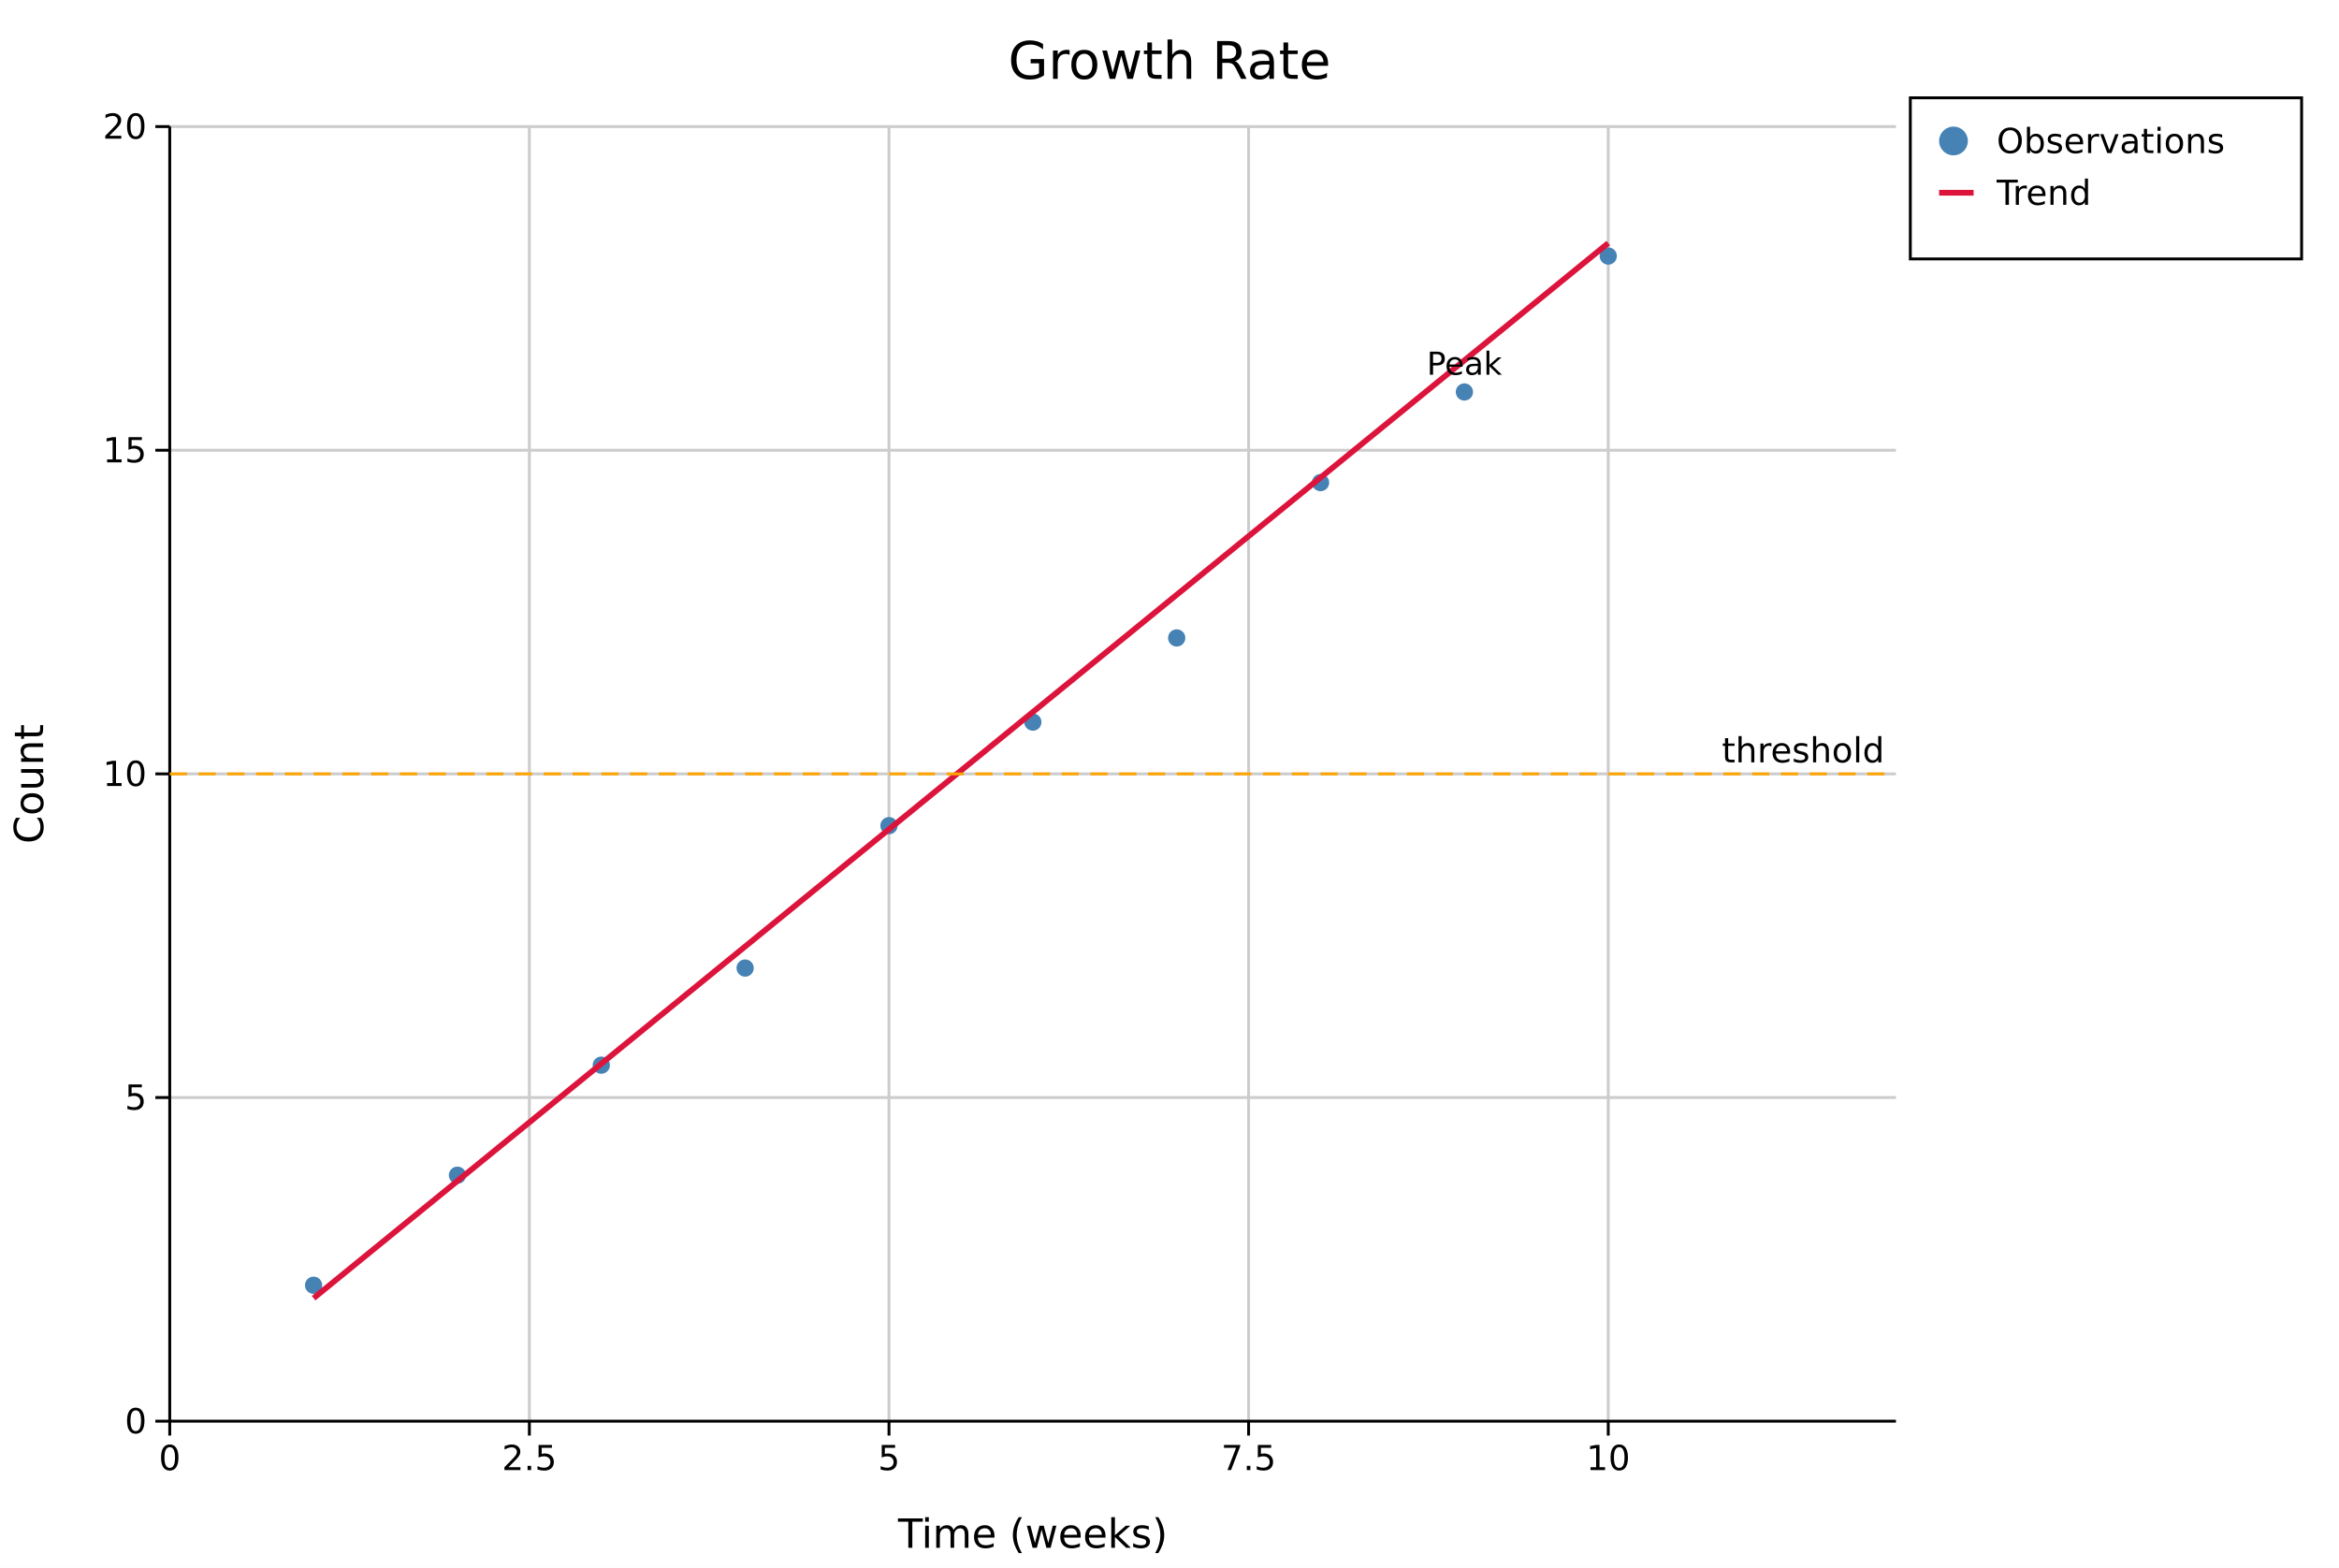
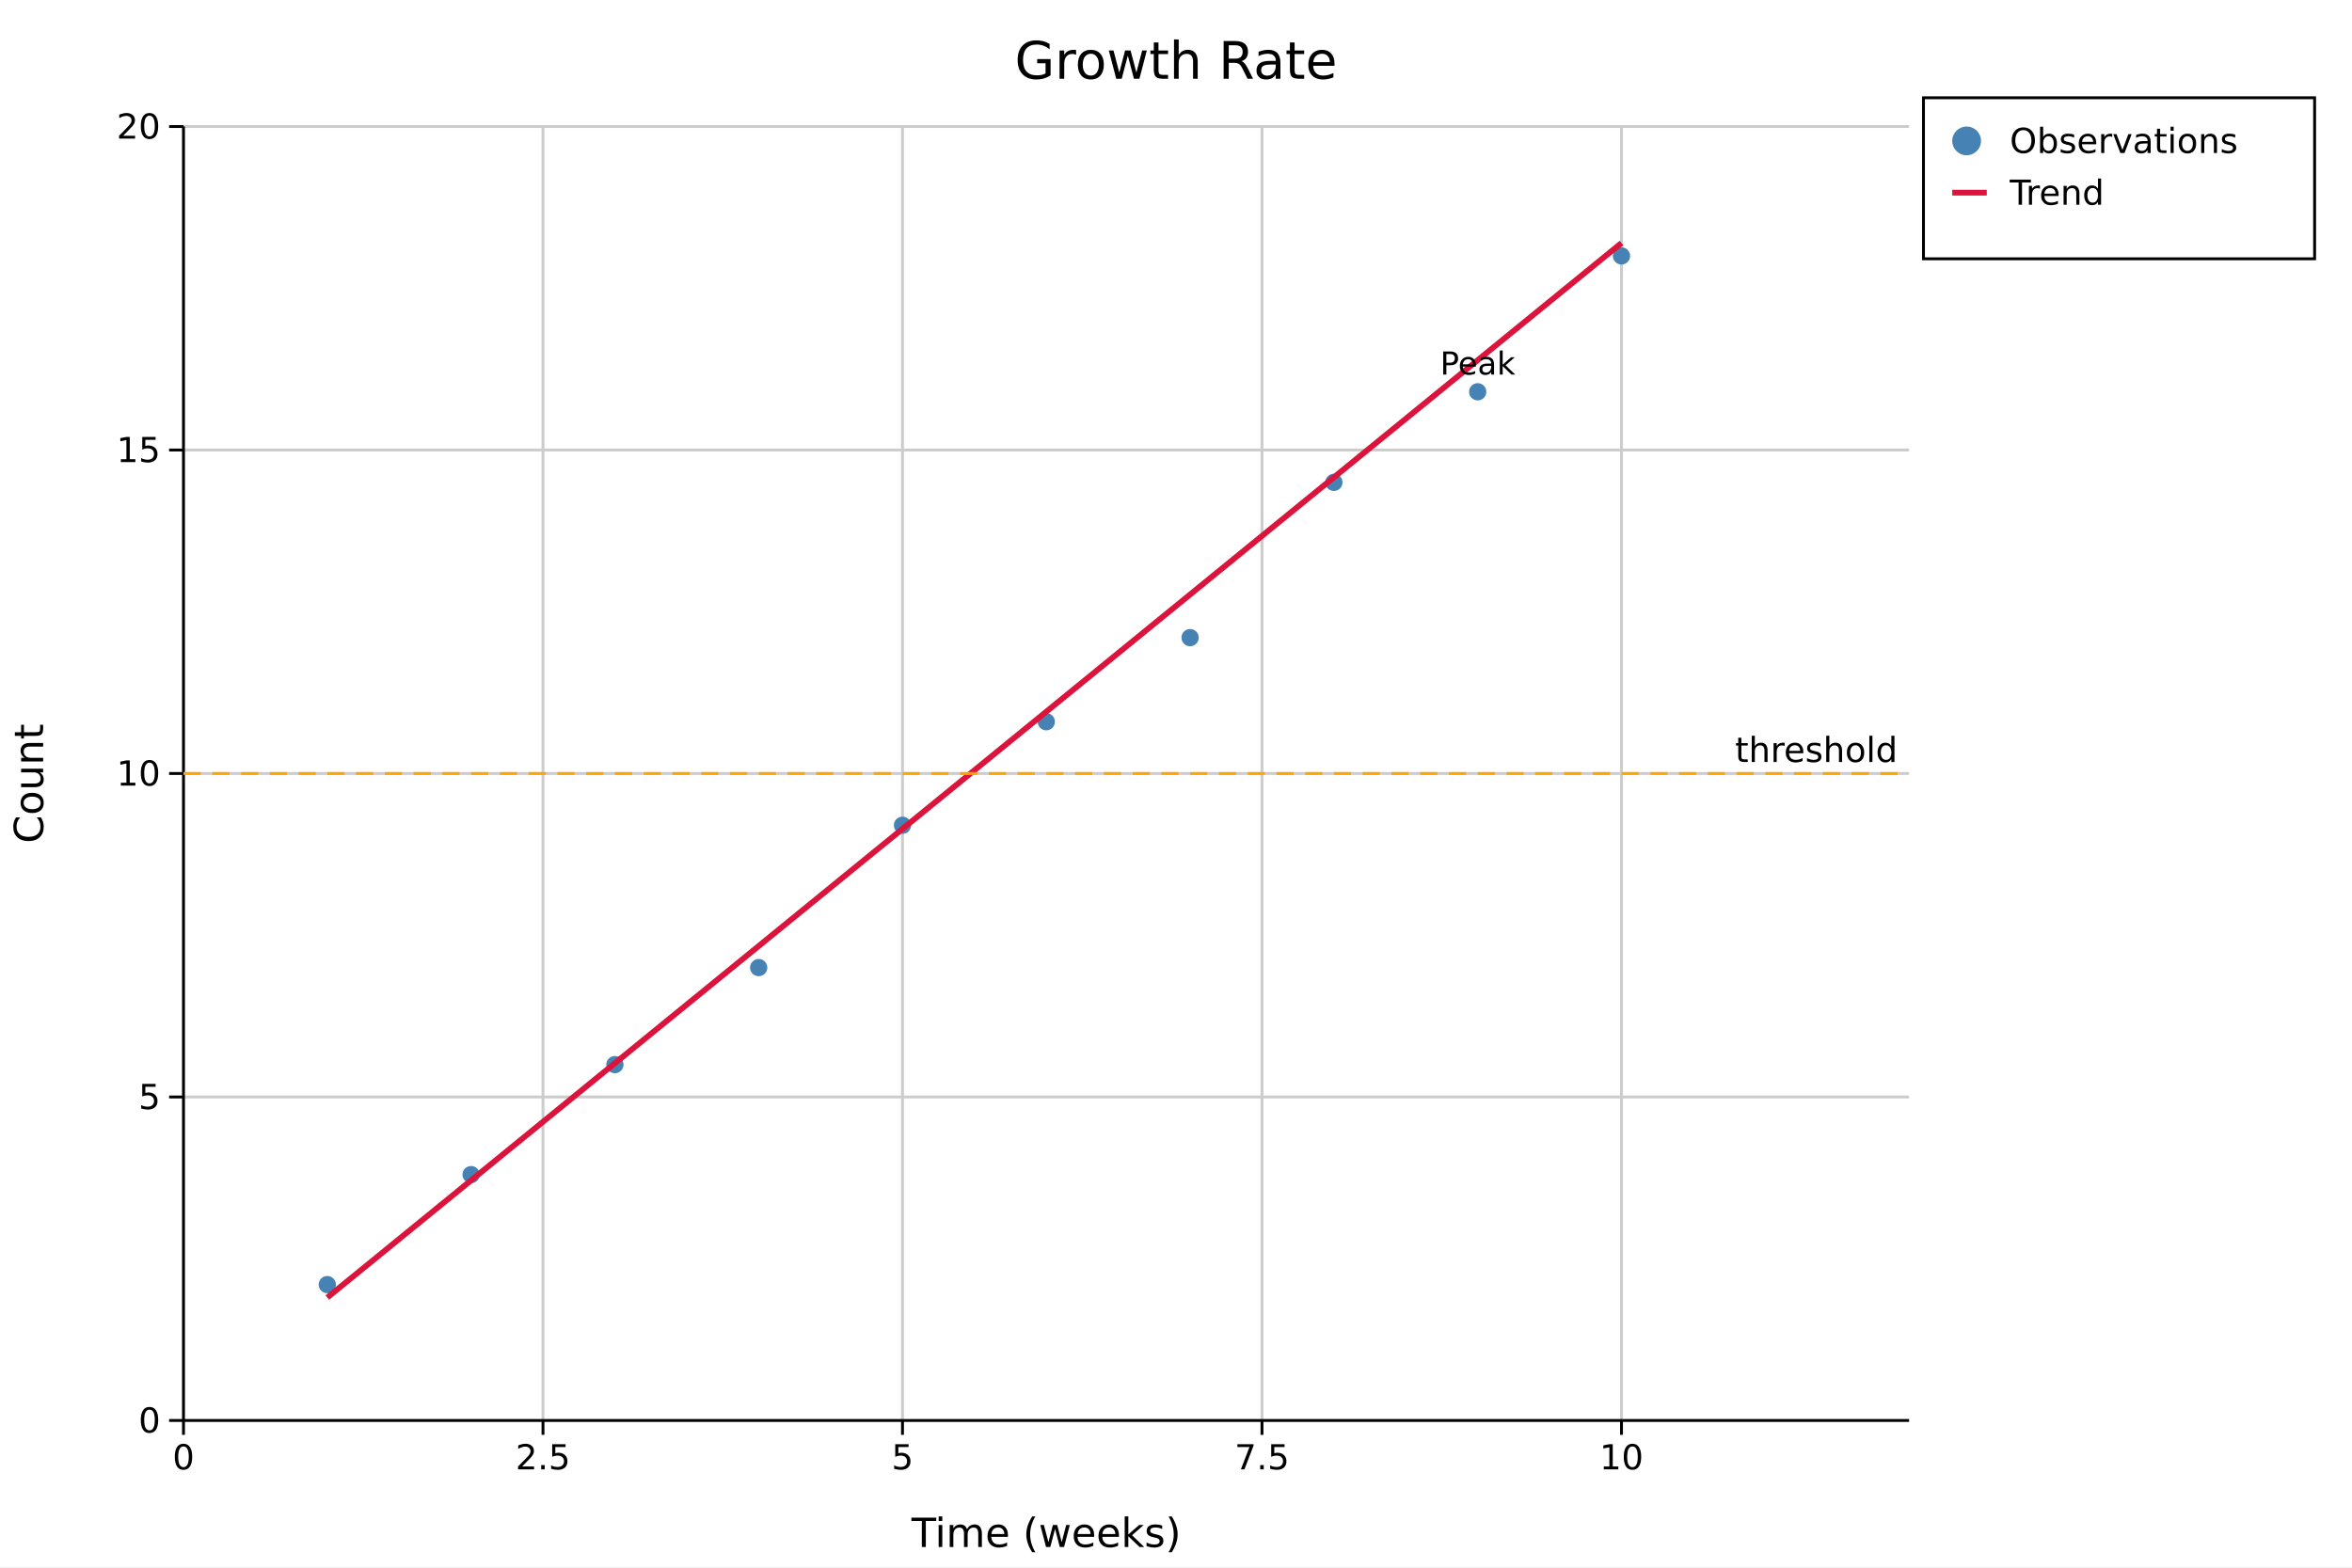
- <svg xmlns="http://www.w3.org/2000/svg" width="813" height="545" font-family="DejaVu Sans, Liberation Sans, Arial, sans-serif" fill="black">
+ <svg xmlns="http://www.w3.org/2000/svg" width="817.8" height="545" font-family="DejaVu Sans, Liberation Sans, Arial, sans-serif" fill="black">
  <rect width="100%" height="100%" fill="white" />
  <defs>
    <clipPath id="kuva-clip-1">
-       <rect x="59" y="44" width="600" height="450" />
+       <rect x="63.8" y="44" width="600" height="450" />
    </clipPath>
  </defs>
-   <line x1="184" y1="44" x2="184" y2="494" stroke="#cccccc" stroke-width="1" />
-   <line x1="309" y1="44" x2="309" y2="494" stroke="#cccccc" stroke-width="1" />
-   <line x1="434" y1="44" x2="434" y2="494" stroke="#cccccc" stroke-width="1" />
-   <line x1="559" y1="44" x2="559" y2="494" stroke="#cccccc" stroke-width="1" />
-   <line x1="59" y1="381.5" x2="659" y2="381.5" stroke="#cccccc" stroke-width="1" />
-   <line x1="59" y1="269" x2="659" y2="269" stroke="#cccccc" stroke-width="1" />
-   <line x1="59" y1="156.5" x2="659" y2="156.5" stroke="#cccccc" stroke-width="1" />
-   <line x1="59" y1="44" x2="659" y2="44" stroke="#cccccc" stroke-width="1" />
-   <line x1="59" y1="494" x2="659" y2="494" stroke="#000000" stroke-width="1" />
-   <line x1="59" y1="44" x2="59" y2="494" stroke="#000000" stroke-width="1" />
-   <line x1="59" y1="494" x2="59" y2="499" stroke="#000000" stroke-width="1" />
-   <text x="59" y="511" font-size="12" text-anchor="middle">0</text>
-   <line x1="184" y1="494" x2="184" y2="499" stroke="#000000" stroke-width="1" />
-   <text x="184" y="511" font-size="12" text-anchor="middle">2.5</text>
-   <line x1="309" y1="494" x2="309" y2="499" stroke="#000000" stroke-width="1" />
-   <text x="309" y="511" font-size="12" text-anchor="middle">5</text>
-   <line x1="434" y1="494" x2="434" y2="499" stroke="#000000" stroke-width="1" />
-   <text x="434" y="511" font-size="12" text-anchor="middle">7.5</text>
-   <line x1="559" y1="494" x2="559" y2="499" stroke="#000000" stroke-width="1" />
-   <text x="559" y="511" font-size="12" text-anchor="middle">10</text>
-   <line x1="54" y1="494" x2="59" y2="494" stroke="#000000" stroke-width="1" />
-   <text x="51" y="498.2" font-size="12" text-anchor="end">0</text>
-   <line x1="54" y1="381.5" x2="59" y2="381.5" stroke="#000000" stroke-width="1" />
-   <text x="51" y="385.7" font-size="12" text-anchor="end">5</text>
-   <line x1="54" y1="269" x2="59" y2="269" stroke="#000000" stroke-width="1" />
-   <text x="51" y="273.2" font-size="12" text-anchor="end">10</text>
-   <line x1="54" y1="156.5" x2="59" y2="156.5" stroke="#000000" stroke-width="1" />
-   <text x="51" y="160.7" font-size="12" text-anchor="end">15</text>
-   <line x1="54" y1="44" x2="59" y2="44" stroke="#000000" stroke-width="1" />
-   <text x="51" y="48.2" font-size="12" text-anchor="end">20</text>
-   <text x="359" y="538" font-size="14" text-anchor="middle">Time (weeks)</text>
+   <line x1="188.8" y1="44" x2="188.8" y2="494" stroke="#cccccc" stroke-width="1" />
+   <line x1="313.8" y1="44" x2="313.8" y2="494" stroke="#cccccc" stroke-width="1" />
+   <line x1="438.8" y1="44" x2="438.8" y2="494" stroke="#cccccc" stroke-width="1" />
+   <line x1="563.8" y1="44" x2="563.8" y2="494" stroke="#cccccc" stroke-width="1" />
+   <line x1="63.8" y1="381.5" x2="663.8" y2="381.5" stroke="#cccccc" stroke-width="1" />
+   <line x1="63.8" y1="269" x2="663.8" y2="269" stroke="#cccccc" stroke-width="1" />
+   <line x1="63.8" y1="156.5" x2="663.8" y2="156.5" stroke="#cccccc" stroke-width="1" />
+   <line x1="63.8" y1="44" x2="663.8" y2="44" stroke="#cccccc" stroke-width="1" />
+   <line x1="63.8" y1="494" x2="663.8" y2="494" stroke="#000000" stroke-width="1" />
+   <line x1="63.8" y1="44" x2="63.8" y2="494" stroke="#000000" stroke-width="1" />
+   <line x1="63.8" y1="494" x2="63.8" y2="499" stroke="#000000" stroke-width="1" />
+   <text x="63.8" y="511" font-size="12" text-anchor="middle">0</text>
+   <line x1="188.8" y1="494" x2="188.8" y2="499" stroke="#000000" stroke-width="1" />
+   <text x="188.8" y="511" font-size="12" text-anchor="middle">2.5</text>
+   <line x1="313.8" y1="494" x2="313.8" y2="499" stroke="#000000" stroke-width="1" />
+   <text x="313.8" y="511" font-size="12" text-anchor="middle">5</text>
+   <line x1="438.8" y1="494" x2="438.8" y2="499" stroke="#000000" stroke-width="1" />
+   <text x="438.8" y="511" font-size="12" text-anchor="middle">7.5</text>
+   <line x1="563.8" y1="494" x2="563.8" y2="499" stroke="#000000" stroke-width="1" />
+   <text x="563.8" y="511" font-size="12" text-anchor="middle">10</text>
+   <line x1="58.8" y1="494" x2="63.8" y2="494" stroke="#000000" stroke-width="1" />
+   <text x="55.8" y="498.2" font-size="12" text-anchor="end">0</text>
+   <line x1="58.8" y1="381.5" x2="63.8" y2="381.5" stroke="#000000" stroke-width="1" />
+   <text x="55.8" y="385.7" font-size="12" text-anchor="end">5</text>
+   <line x1="58.8" y1="269" x2="63.8" y2="269" stroke="#000000" stroke-width="1" />
+   <text x="55.8" y="273.2" font-size="12" text-anchor="end">10</text>
+   <line x1="58.8" y1="156.5" x2="63.8" y2="156.5" stroke="#000000" stroke-width="1" />
+   <text x="55.8" y="160.7" font-size="12" text-anchor="end">15</text>
+   <line x1="58.8" y1="44" x2="63.8" y2="44" stroke="#000000" stroke-width="1" />
+   <text x="55.8" y="48.2" font-size="12" text-anchor="end">20</text>
+   <text x="363.8" y="538" font-size="14" text-anchor="middle">Time (weeks)</text>
  <text x="15" y="272.5" font-size="14" text-anchor="middle" transform="rotate(-90,15,272.5)">Count</text>
-   <text x="406.5" y="27.4" font-size="18" text-anchor="middle">Growth Rate</text>
+   <text x="408.9" y="27.4" font-size="18" text-anchor="middle">Growth Rate</text>
  <g clip-path="url(#kuva-clip-1)">
-     <circle cx="109" cy="446.75" r="3" fill="#4682b4" />
-     <circle cx="159" cy="408.5" r="3" fill="#4682b4" />
-     <circle cx="209" cy="370.25" r="3" fill="#4682b4" />
-     <circle cx="259" cy="336.5" r="3" fill="#4682b4" />
-     <circle cx="309" cy="287" r="3" fill="#4682b4" />
-     <circle cx="359" cy="251" r="3" fill="#4682b4" />
-     <circle cx="409" cy="221.75" r="3" fill="#4682b4" />
-     <circle cx="459" cy="167.75" r="3" fill="#4682b4" />
-     <circle cx="509" cy="136.25" r="3" fill="#4682b4" />
-     <circle cx="559" cy="89" r="3" fill="#4682b4" />
-     <path d="M 109.0 451.25 L 559.0 84.5 " stroke="#dc143c" stroke-width="2" fill="none" />
-     <line x1="59" y1="269" x2="659" y2="269" stroke="#ffa500" stroke-width="1" stroke-dasharray="6 4" />
-     <text x="655" y="265" font-size="12" text-anchor="end">threshold</text>
-     <text x="509" y="130.25" font-size="11" text-anchor="middle">Peak</text>
+     <circle cx="113.8" cy="446.75" r="3" fill="#4682b4" />
+     <circle cx="163.8" cy="408.5" r="3" fill="#4682b4" />
+     <circle cx="213.8" cy="370.25" r="3" fill="#4682b4" />
+     <circle cx="263.8" cy="336.5" r="3" fill="#4682b4" />
+     <circle cx="313.8" cy="287" r="3" fill="#4682b4" />
+     <circle cx="363.8" cy="251" r="3" fill="#4682b4" />
+     <circle cx="413.8" cy="221.75" r="3" fill="#4682b4" />
+     <circle cx="463.8" cy="167.75" r="3" fill="#4682b4" />
+     <circle cx="513.8" cy="136.25" r="3" fill="#4682b4" />
+     <circle cx="563.8" cy="89" r="3" fill="#4682b4" />
+     <path d="M 113.8 451.25 L 563.8 84.5 " stroke="#dc143c" stroke-width="2" fill="none" />
+     <line x1="63.8" y1="269" x2="663.8" y2="269" stroke="#ffa500" stroke-width="1" stroke-dasharray="6 4" />
+     <text x="659.8" y="265" font-size="12" text-anchor="end">threshold</text>
+     <text x="513.8" y="130.25" font-size="11" text-anchor="middle">Peak</text>
  </g>
-   <rect x="664" y="34" width="136" height="56" fill="#ffffff" />
-   <rect x="664" y="34" width="136" height="56" fill="none" stroke="#000000" stroke-width="1" />
-   <text x="694" y="53.2" font-size="12" text-anchor="start">Observations</text>
-   <circle cx="679" cy="49" r="5" fill="#4682b4" />
-   <text x="694" y="71.2" font-size="12" text-anchor="start">Trend</text>
-   <line x1="674" y1="67" x2="686" y2="67" stroke="#dc143c" stroke-width="2" />
+   <rect x="668.8" y="34" width="136" height="56" fill="#ffffff" />
+   <rect x="668.8" y="34" width="136" height="56" fill="none" stroke="#000000" stroke-width="1" />
+   <text x="698.8" y="53.2" font-size="12" text-anchor="start">Observations</text>
+   <circle cx="683.8" cy="49" r="5" fill="#4682b4" />
+   <text x="698.8" y="71.2" font-size="12" text-anchor="start">Trend</text>
+   <line x1="678.8" y1="67" x2="690.8" y2="67" stroke="#dc143c" stroke-width="2" />
</svg>
